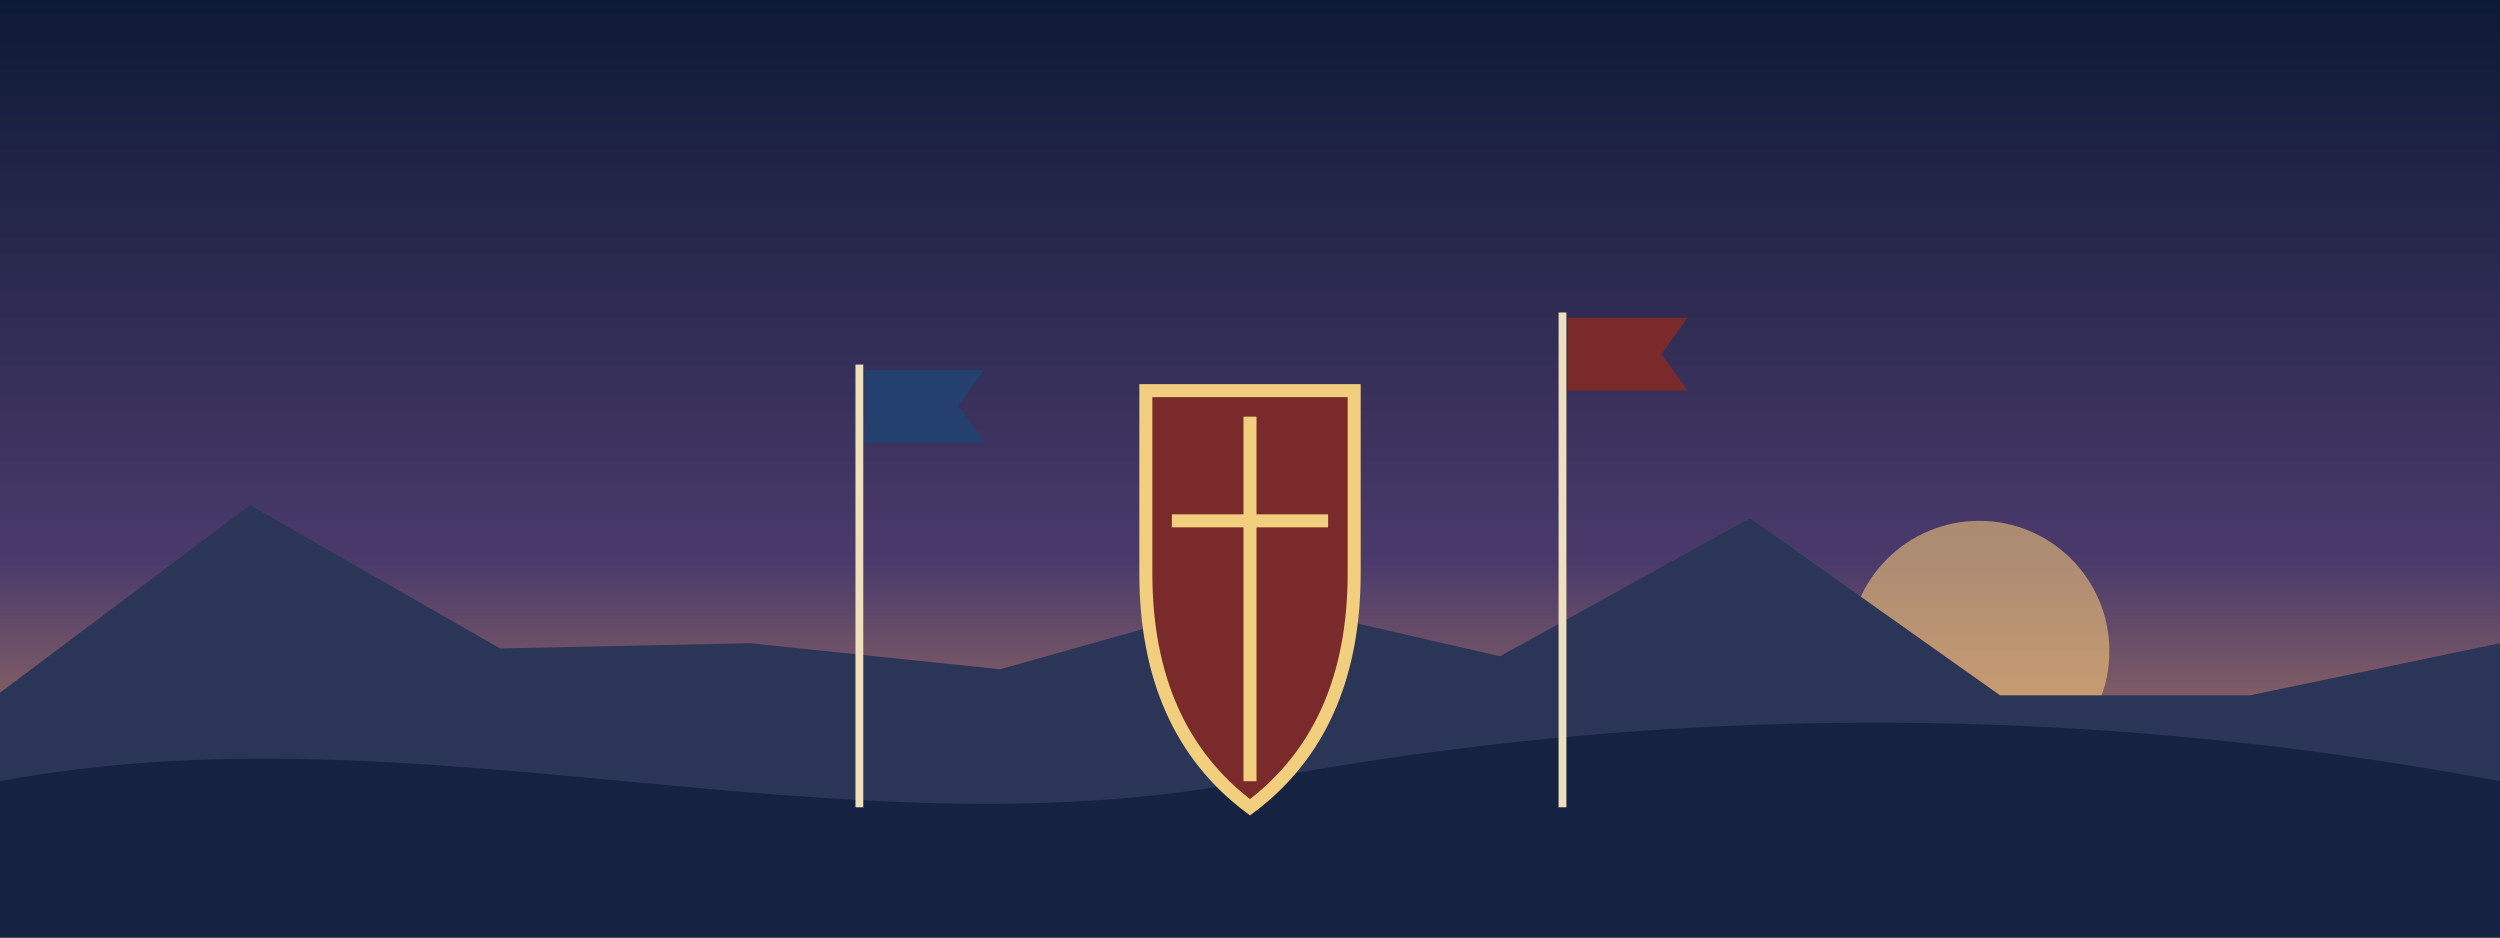
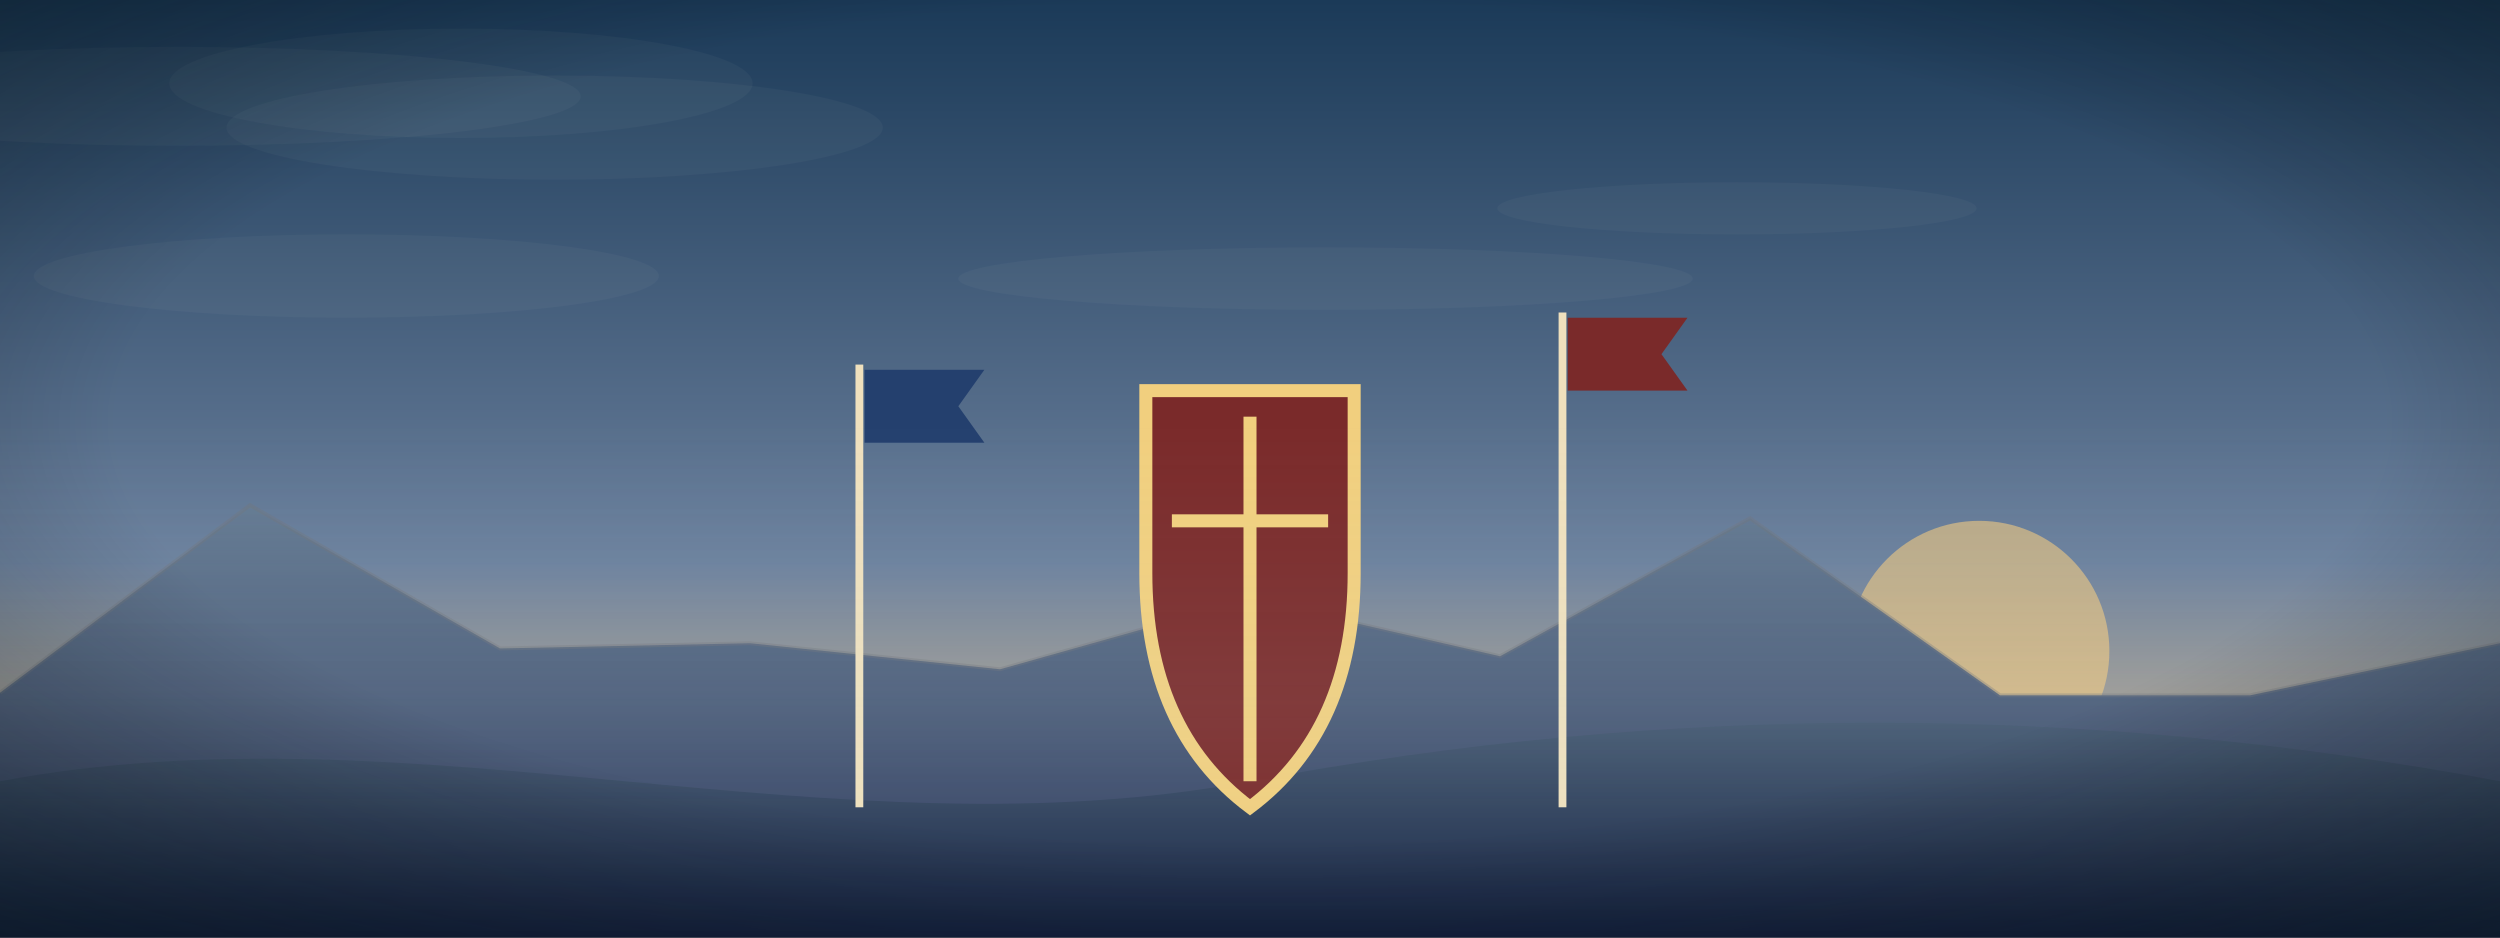
<svg xmlns="http://www.w3.org/2000/svg" viewBox="0 0 960 360" preserveAspectRatio="xMidYMid slice">
  <defs>
    <linearGradient id="s" x1="0" y1="0" x2="0" y2="1">
-       <stop offset="0" stop-color="#0d1a36" />
-       <stop offset=".6" stop-color="#4a3a6b" />
-       <stop offset="1" stop-color="#e09a5a" />
+       <stop offset="0" stop-color="#1b3a58" />
+       <stop offset=".6" stop-color="#6a7f9c" />
+       <stop offset="1" stop-color="#f2c483" />
    </linearGradient>
+     <radialGradient id="vg" cx=".5" cy=".45" r=".75">
+       <stop offset=".6" stop-color="#000" stop-opacity="0" />
+       <stop offset="1" stop-color="#06141a" stop-opacity=".55" />
+     </radialGradient>
+     <linearGradient id="hz" x1="0" y1="0" x2="0" y2="1">
+       <stop offset=".45" stop-color="#cfe6ea" stop-opacity="0" />
+       <stop offset=".75" stop-color="#cfe6ea" stop-opacity=".09" />
+       <stop offset="1" stop-color="#cfe6ea" stop-opacity="0" />
+     </linearGradient>
+     <radialGradient id="sl" cx=".5" cy="0" r=".9">
+       <stop offset="0" stop-color="#fff2cf" stop-opacity=".35" />
+       <stop offset="1" stop-color="#fff2cf" stop-opacity="0" />
+     </radialGradient>
  </defs>
  <rect width="960" height="360" fill="url(#s)" />
+   <ellipse cx="509" cy="107" rx="141" ry="12" fill="#fff8ec" opacity="0.035" />
+   <ellipse cx="177" cy="32" rx="112" ry="21" fill="#fff8ec" opacity="0.035" />
+   <ellipse cx="68" cy="37" rx="155" ry="19" fill="#fff8ec" opacity="0.035" />
+   <ellipse cx="667" cy="80" rx="92" ry="10" fill="#fff8ec" opacity="0.035" />
+   <ellipse cx="133" cy="106" rx="120" ry="16" fill="#fff8ec" opacity="0.035" />
+   <ellipse cx="213" cy="49" rx="126" ry="20" fill="#fff8ec" opacity="0.035" />
  <circle cx="760" cy="250" r="50" fill="#ffcf7a" opacity="0.55" />
-   <path d="M0 360 L0 266 L96 194 L192 249 L288 247 L384 257 L480 230 L576 252 L672 199 L768 267 L864 267 L960 247 L960 360Z" fill="#2a3558" />
-   <path d="M0 300 C160 270 320 330 480 300 S800 270 960 300 V360 H0Z" fill="#152241" />
+   <linearGradient id="h1" x1="0" y1="0" x2="0" y2="1">
+     <stop offset="0" stop-color="#637991" />
+     <stop offset="1" stop-color="#2a3558" />
+   </linearGradient>
+   <path d="M0 360 L0 266 L96 194 L192 249 L288 247 L384 257 L480 230 L576 252 L672 199 L768 267 L864 267 L960 247 L960 360Z" fill="url(#h1)" />
+   <path d="M0 266 L0 266 L96 194 L192 249 L288 247 L384 257 L480 230 L576 252 L672 199 L768 267 L864 267 L960 247" fill="none" stroke="#70727a" stroke-opacity=".35" stroke-width="1.5" />
+   <linearGradient id="h2" x1="0" y1="0" x2="0" y2="1">
+     <stop offset="0" stop-color="#41556e" />
+     <stop offset="1" stop-color="#152241" />
+   </linearGradient>
+   <path d="M0 300 C160 270 320 330 480 300 S800 270 960 300 V360 H0Z" fill="url(#h2)" />
  <path d="M440 150 h80 v70 q0 60 -40 90 q-40 -30 -40 -90Z" fill="#7a2a2a" stroke="#f1cf7e" stroke-width="5" />
  <path d="M480 160 V300 M450 200 H510" stroke="#f1cf7e" stroke-width="5" />
  <path d="M600 120 V310" stroke="#efe0bd" stroke-width="3" />
  <path d="M602 122 h46 l-10 14 l10 14 h-46Z" fill="#7a2a2a" />
  <path d="M330 140 V310" stroke="#efe0bd" stroke-width="3" />
  <path d="M332 142 h46 l-10 14 l10 14 h-46Z" fill="#24406e" />
+   <rect width="960" height="360" fill="url(#hz)" />
+   <rect width="960" height="360" fill="url(#vg)" />
</svg>
